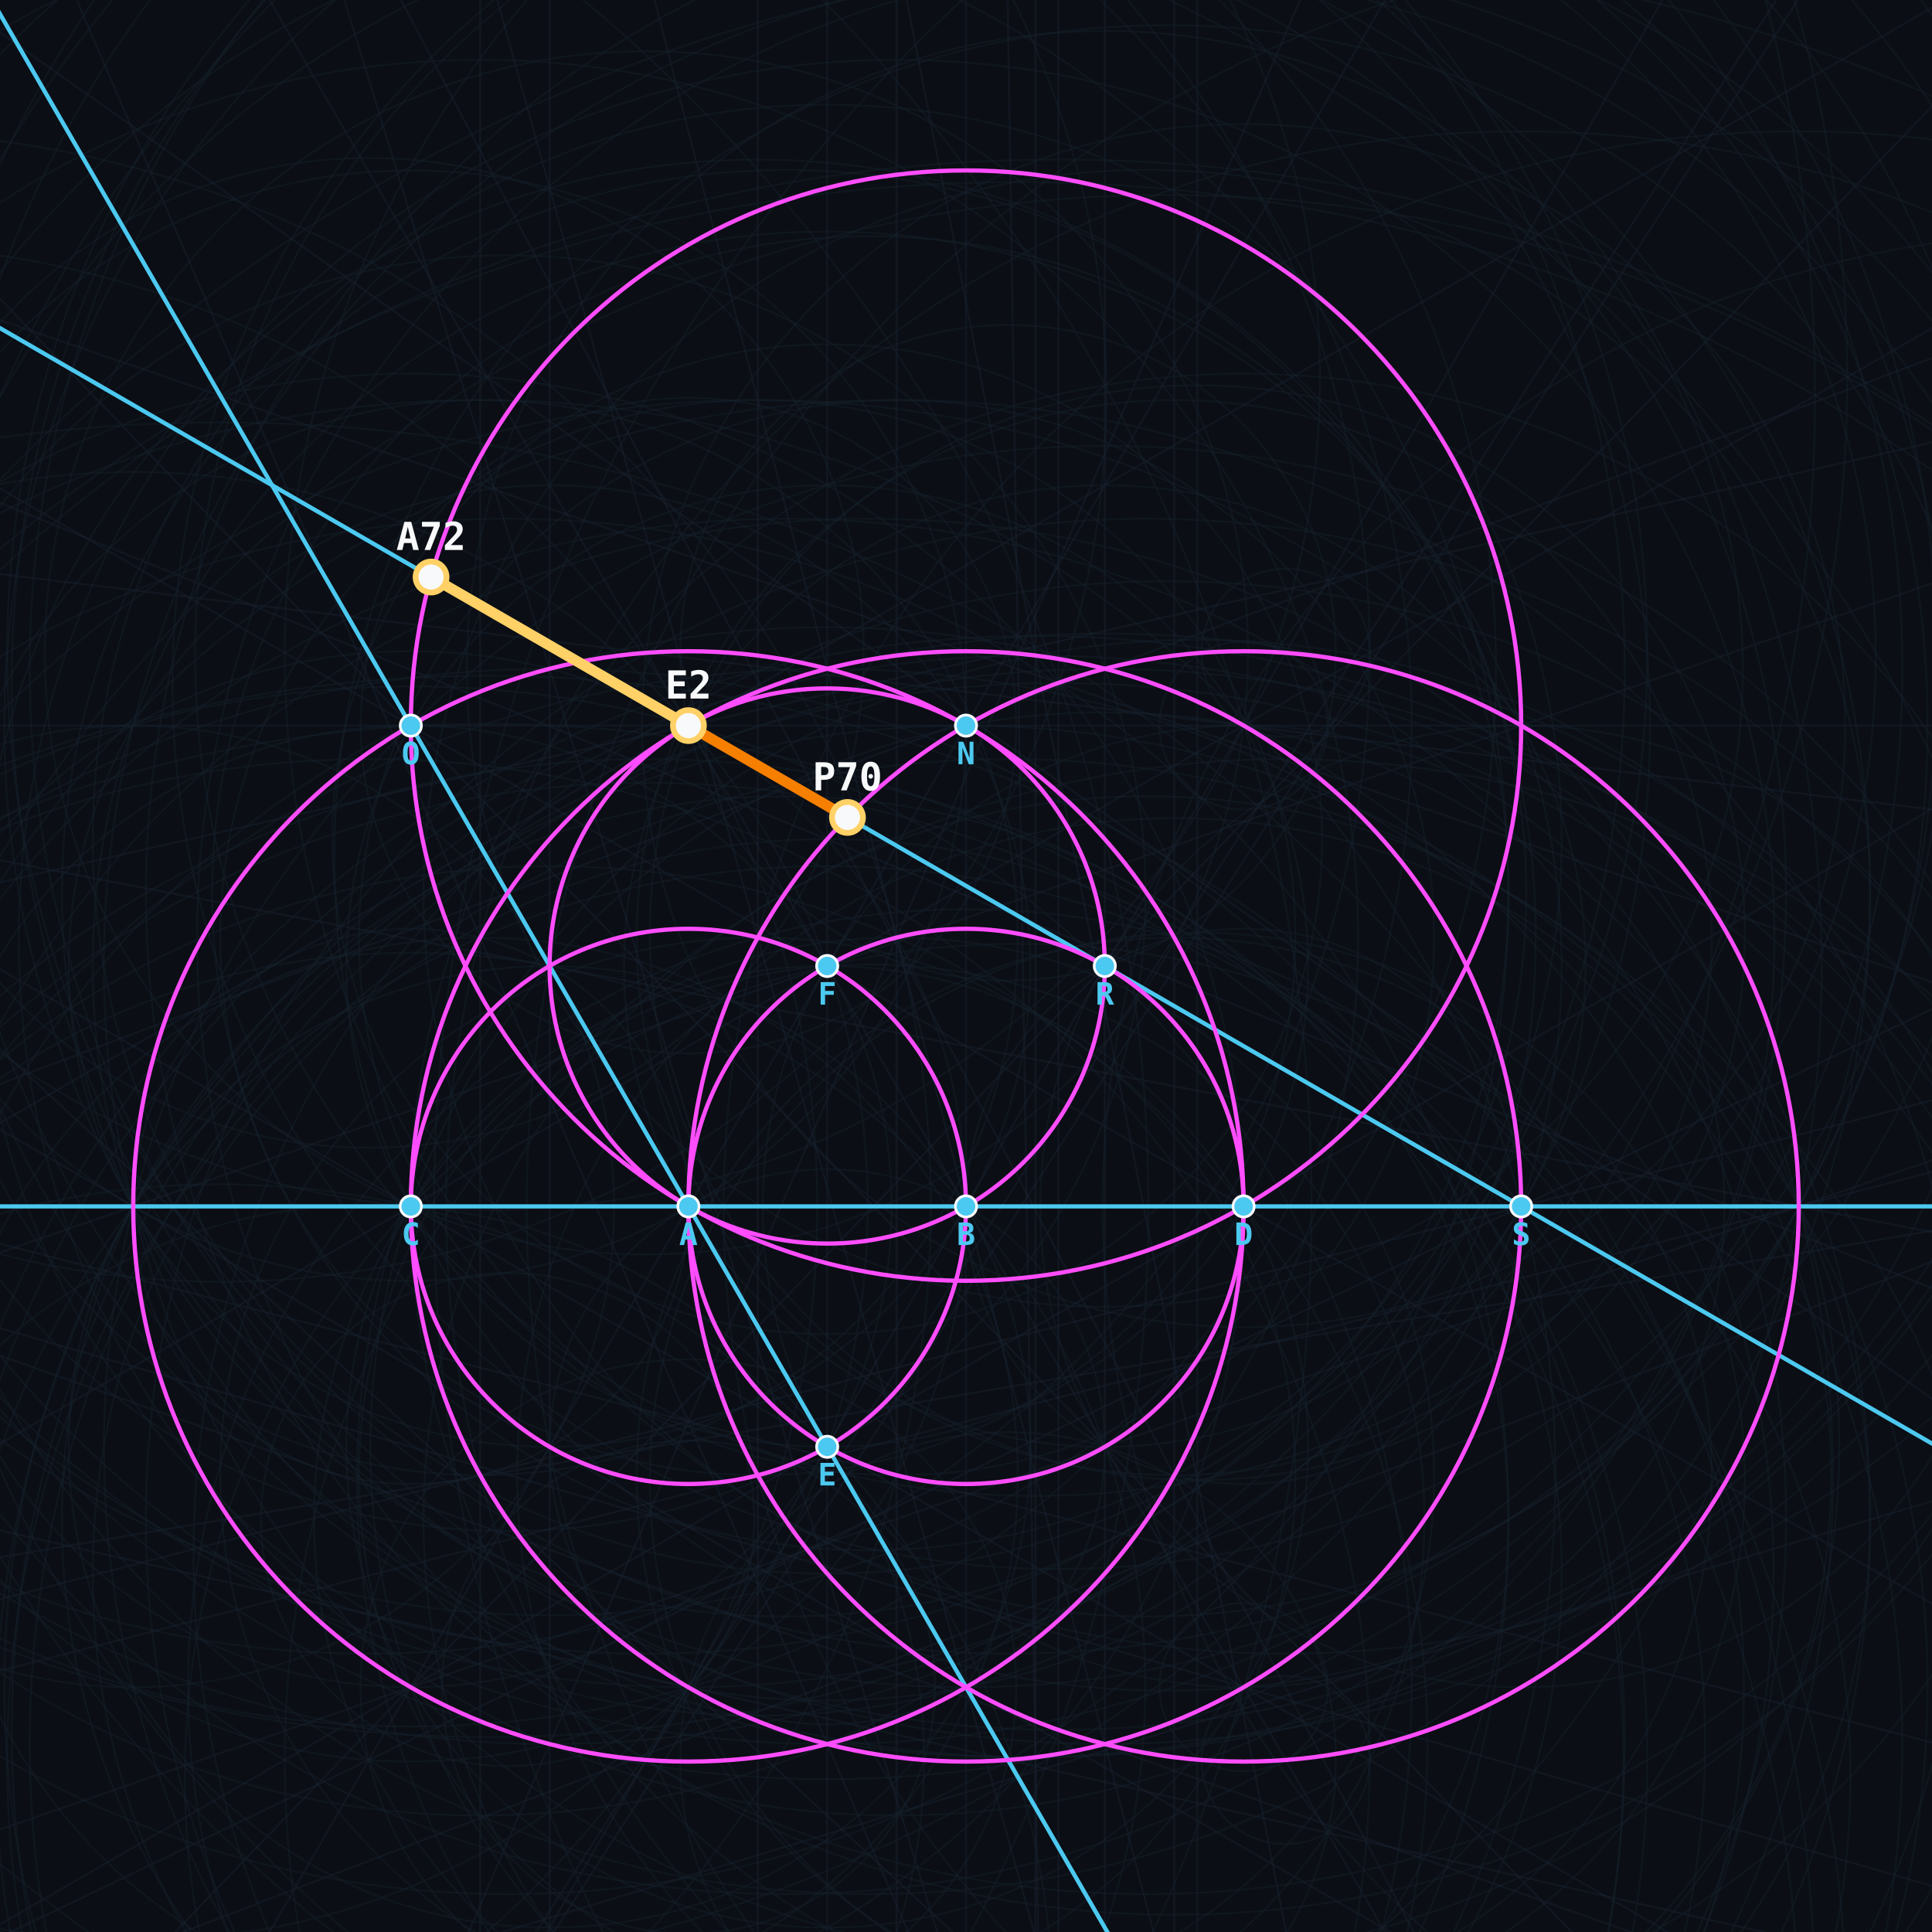
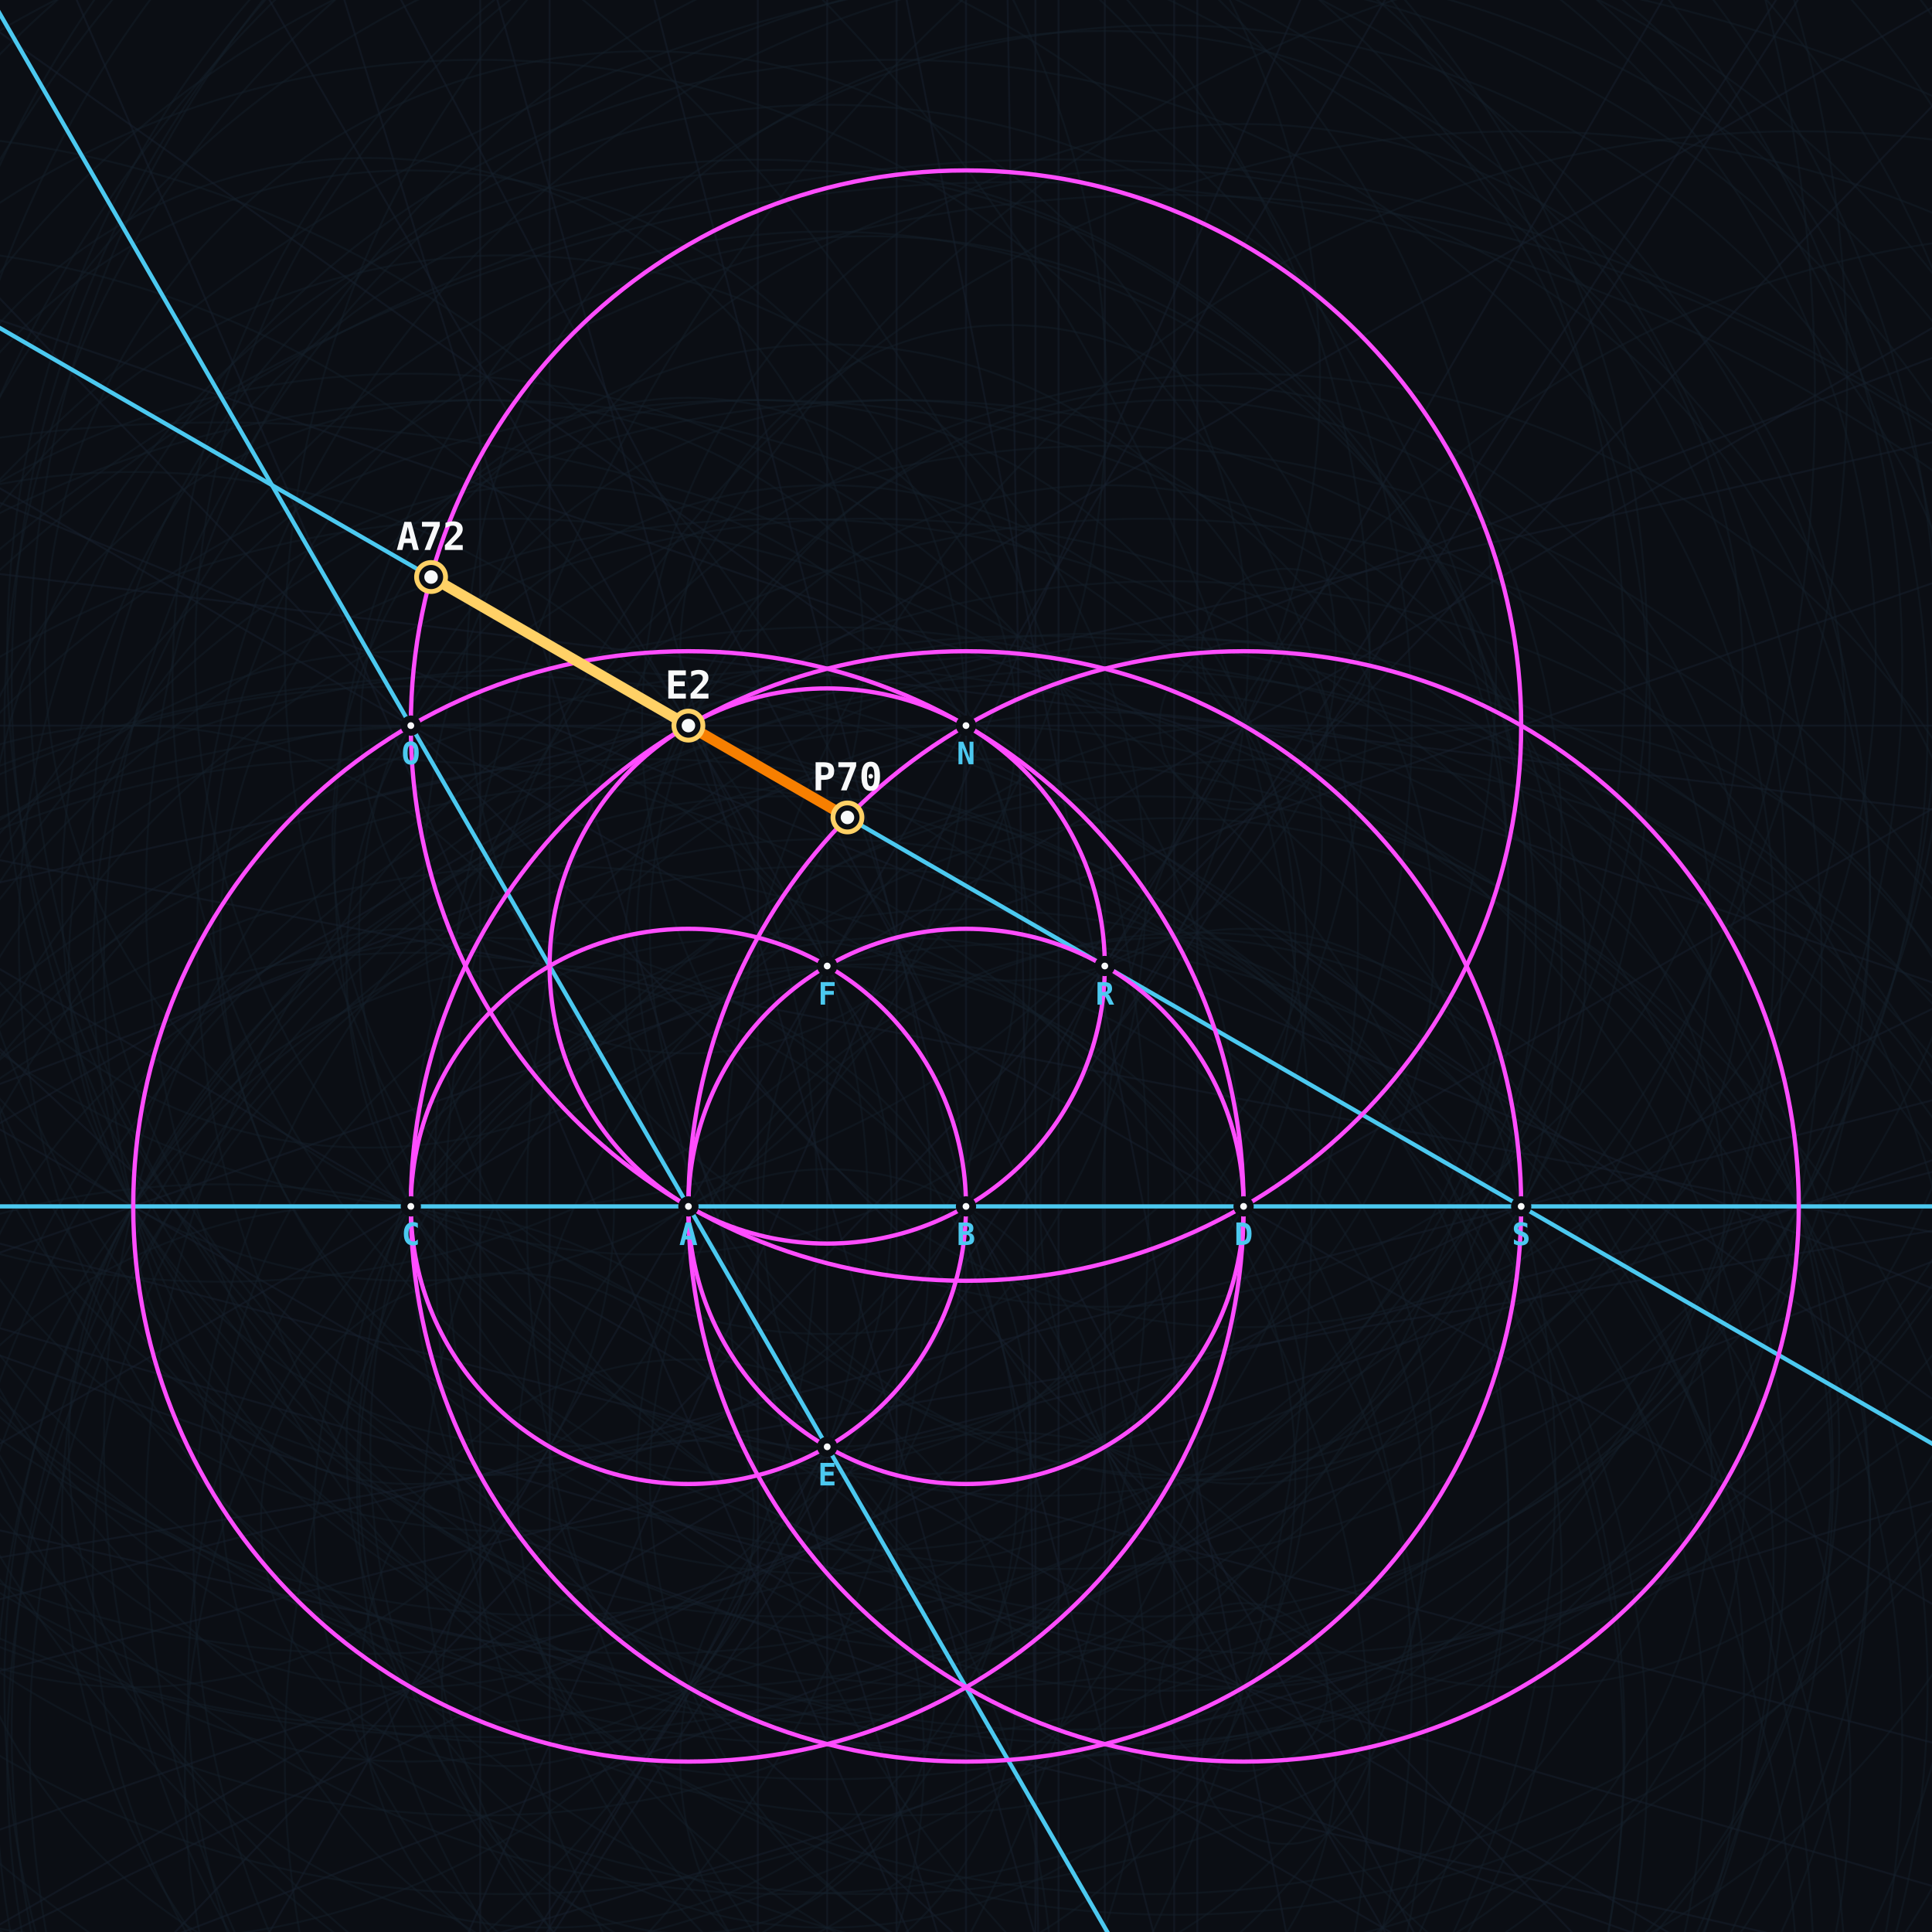
<svg xmlns="http://www.w3.org/2000/svg" viewBox="0 0 1000 1000" width="100%" height="100%" class="levels-svg">
  <defs>
    <clipPath id="sq-clip">
      <rect x="0" y="0" width="1000" height="1000" />
    </clipPath>
  </defs>
  <rect x="0" y="0" width="1000" height="1000" fill="#0b0e14" />
  <g clip-path="url(#sq-clip)">
    <line x1="-232.76" y1="1644.75" x2="1017.24" y2="-520.32" stroke="#1a2332" stroke-width="1.0" stroke-opacity="0.45" />
    <line x1="1089.08" y1="-395.89" x2="-160.92" y2="1769.18" stroke="#1a2332" stroke-width="1.0" stroke-opacity="0.45" />
    <line x1="1089.08" y1="1644.75" x2="-160.92" y2="-520.32" stroke="#1a2332" stroke-width="1.0" stroke-opacity="0.45" />
    <line x1="-762.13" y1="61.64" x2="1402.93" y2="1311.64" stroke="#1a2332" stroke-width="1.0" stroke-opacity="0.45" />
    <line x1="-762.13" y1="1187.21" x2="1402.93" y2="-62.79" stroke="#1a2332" stroke-width="1.0" stroke-opacity="0.45" />
    <line x1="1618.45" y1="61.64" x2="-546.61" y2="1311.64" stroke="#1a2332" stroke-width="1.0" stroke-opacity="0.45" />
    <line x1="1618.45" y1="1187.21" x2="-546.61" y2="-62.79" stroke="#1a2332" stroke-width="1.0" stroke-opacity="0.45" />
    <line x1="428.16" y1="1874.43" x2="428.16" y2="-625.57" stroke="#1a2332" stroke-width="1.0" stroke-opacity="0.45" />
    <line x1="1429.70" y1="153.06" x2="-932.58" y2="971.37" stroke="#1a2332" stroke-width="1.0" stroke-opacity="0.45" />
    <line x1="-905.81" y1="61.64" x2="1259.26" y2="1311.64" stroke="#1a2332" stroke-width="1.0" stroke-opacity="0.45" />
    <line x1="284.48" y1="1874.43" x2="284.48" y2="-625.57" stroke="#1a2332" stroke-width="1.0" stroke-opacity="0.45" />
    <line x1="-619.72" y1="325.99" x2="1835.23" y2="798.44" stroke="#1a2332" stroke-width="1.0" stroke-opacity="0.45" />
    <line x1="1871.95" y1="381.49" x2="-548.67" y2="1006.49" stroke="#1a2332" stroke-width="1.0" stroke-opacity="0.45" />
    <line x1="392.24" y1="1874.43" x2="392.24" y2="-625.57" stroke="#1a2332" stroke-width="1.0" stroke-opacity="0.45" />
    <line x1="111.60" y1="-525.11" x2="780.64" y2="1883.71" stroke="#1a2332" stroke-width="1.0" stroke-opacity="0.45" />
    <line x1="500.00" y1="1874.43" x2="500.00" y2="-625.57" stroke="#1a2332" stroke-width="1.0" stroke-opacity="0.45" />
    <line x1="1606.32" y1="375.57" x2="-893.68" y2="375.57" stroke="#1a2332" stroke-width="1.0" stroke-opacity="0.45" />
    <line x1="-474.48" y1="-338.51" x2="1258.96" y2="1462.94" stroke="#1a2332" stroke-width="1.0" stroke-opacity="0.45" />
    <line x1="1573.38" y1="401.91" x2="-788.90" y2="1220.23" stroke="#1a2332" stroke-width="1.0" stroke-opacity="0.45" />
    <line x1="-474.48" y1="1587.36" x2="1258.96" y2="-214.08" stroke="#1a2332" stroke-width="1.0" stroke-opacity="0.45" />
    <line x1="1728.27" y1="381.49" x2="-692.35" y2="1006.49" stroke="#1a2332" stroke-width="1.0" stroke-opacity="0.45" />
    <line x1="248.56" y1="1874.43" x2="248.56" y2="-625.57" stroke="#1a2332" stroke-width="1.0" stroke-opacity="0.45" />
    <line x1="-155.74" y1="-454.21" x2="832.47" y2="1842.19" stroke="#1a2332" stroke-width="1.0" stroke-opacity="0.45" />
    <line x1="187.50" y1="-585.88" x2="812.50" y2="1834.74" stroke="#1a2332" stroke-width="1.0" stroke-opacity="0.45" />
    <line x1="571.84" y1="1874.43" x2="571.84" y2="-625.57" stroke="#1a2332" stroke-width="1.0" stroke-opacity="0.45" />
    <line x1="1587.43" y1="-35.35" x2="-752.86" y2="843.87" stroke="#1a2332" stroke-width="1.0" stroke-opacity="0.45" />
    <line x1="1657.83" y1="1169.69" x2="-779.76" y2="614.56" stroke="#1a2332" stroke-width="1.0" stroke-opacity="0.45" />
    <line x1="1226.25" y1="1679.68" x2="-607.20" y2="-19.86" stroke="#1a2332" stroke-width="1.0" stroke-opacity="0.45" />
    <line x1="1657.83" y1="79.17" x2="-779.76" y2="634.30" stroke="#1a2332" stroke-width="1.0" stroke-opacity="0.45" />
    <line x1="1223.34" y1="-125.00" x2="-941.73" y2="1125.00" stroke="#1a2332" stroke-width="1.0" stroke-opacity="0.45" />
    <line x1="-1015.62" y1="381.49" x2="1404.99" y2="1006.49" stroke="#1a2332" stroke-width="1.0" stroke-opacity="0.45" />
    <line x1="464.08" y1="1874.43" x2="464.08" y2="-625.57" stroke="#1a2332" stroke-width="1.0" stroke-opacity="0.45" />
    <line x1="868.39" y1="-454.21" x2="-119.82" y2="1842.19" stroke="#1a2332" stroke-width="1.0" stroke-opacity="0.45" />
    <line x1="-10.32" y1="-614.67" x2="722.96" y2="1775.37" stroke="#1a2332" stroke-width="1.0" stroke-opacity="0.45" />
    <line x1="1467.49" y1="856.91" x2="-848.43" y2="-84.65" stroke="#1a2332" stroke-width="1.0" stroke-opacity="0.45" />
    <line x1="1447.14" y1="307.48" x2="-806.33" y2="1390.01" stroke="#1a2332" stroke-width="1.0" stroke-opacity="0.45" />
    <line x1="-51.36" y1="-494.26" x2="1109.03" y2="1720.13" stroke="#1a2332" stroke-width="1.0" stroke-opacity="0.45" />
    <line x1="607.76" y1="1874.43" x2="607.76" y2="-625.57" stroke="#1a2332" stroke-width="1.0" stroke-opacity="0.45" />
    <line x1="1146.34" y1="-353.83" x2="-204.01" y2="1750.11" stroke="#1a2332" stroke-width="1.0" stroke-opacity="0.45" />
    <line x1="1729.94" y1="507.97" x2="-751.69" y2="205.50" stroke="#1a2332" stroke-width="1.0" stroke-opacity="0.45" />
    <line x1="1413.60" y1="1095.55" x2="-988.32" y2="402.17" stroke="#1a2332" stroke-width="1.0" stroke-opacity="0.45" />
    <line x1="-1013.76" y1="343.22" x2="1343.26" y2="1176.56" stroke="#1a2332" stroke-width="1.0" stroke-opacity="0.45" />
    <line x1="547.89" y1="1874.43" x2="547.89" y2="-625.57" stroke="#1a2332" stroke-width="1.0" stroke-opacity="0.45" />
    <line x1="1513.46" y1="684.43" x2="-851.50" y2="-126.11" stroke="#1a2332" stroke-width="1.0" stroke-opacity="0.45" />
    <line x1="1517.19" y1="620.98" x2="-876.38" y2="1342.67" stroke="#1a2332" stroke-width="1.0" stroke-opacity="0.45" />
    <line x1="511.57" y1="-630.45" x2="551.09" y2="1869.23" stroke="#1a2332" stroke-width="1.0" stroke-opacity="0.45" />
    <line x1="535.92" y1="1874.43" x2="535.92" y2="-625.57" stroke="#1a2332" stroke-width="1.0" stroke-opacity="0.45" />
    <line x1="336.94" y1="-673.86" x2="818.71" y2="1779.28" stroke="#1a2332" stroke-width="1.0" stroke-opacity="0.45" />
    <line x1="619.73" y1="1874.43" x2="619.73" y2="-625.57" stroke="#1a2332" stroke-width="1.0" stroke-opacity="0.45" />
    <line x1="1112.62" y1="-282.82" x2="-240.69" y2="1819.22" stroke="#1a2332" stroke-width="1.0" stroke-opacity="0.45" />
    <line x1="1448.78" y1="1041.33" x2="-592.46" y2="-402.05" stroke="#1a2332" stroke-width="1.0" stroke-opacity="0.45" />
    <line x1="-327.79" y1="1161.96" x2="2006.63" y2="267.26" stroke="#1a2332" stroke-width="1.0" stroke-opacity="0.45" />
    <line x1="1888.17" y1="486.93" x2="-576.87" y2="903.60" stroke="#1a2332" stroke-width="1.0" stroke-opacity="0.45" />
    <circle cx="212.64" cy="624.43" r="143.68" fill="none" stroke="#161f2c" stroke-width="1.0" stroke-opacity="0.45" />
    <circle cx="428.16" cy="748.86" r="143.68" fill="none" stroke="#161f2c" stroke-width="1.0" stroke-opacity="0.45" />
    <circle cx="212.64" cy="624.43" r="287.36" fill="none" stroke="#161f2c" stroke-width="1.0" stroke-opacity="0.45" />
    <circle cx="643.68" cy="624.43" r="143.68" fill="none" stroke="#161f2c" stroke-width="1.0" stroke-opacity="0.45" />
    <circle cx="212.64" cy="624.43" r="431.03" fill="none" stroke="#161f2c" stroke-width="1.0" stroke-opacity="0.45" />
    <circle cx="643.68" cy="624.43" r="431.03" fill="none" stroke="#161f2c" stroke-width="1.0" stroke-opacity="0.45" />
    <circle cx="212.64" cy="624.43" r="248.86" fill="none" stroke="#161f2c" stroke-width="1.0" stroke-opacity="0.45" />
    <circle cx="428.16" cy="748.86" r="248.86" fill="none" stroke="#161f2c" stroke-width="1.0" stroke-opacity="0.45" />
    <circle cx="428.16" cy="500.00" r="248.86" fill="none" stroke="#161f2c" stroke-width="1.0" stroke-opacity="0.45" />
    <circle cx="643.68" cy="624.43" r="248.86" fill="none" stroke="#161f2c" stroke-width="1.0" stroke-opacity="0.45" />
    <circle cx="428.16" cy="500.00" r="380.14" fill="none" stroke="#161f2c" stroke-width="1.0" stroke-opacity="0.45" />
    <circle cx="68.97" cy="624.43" r="380.14" fill="none" stroke="#161f2c" stroke-width="1.0" stroke-opacity="0.45" />
    <circle cx="68.97" cy="624.43" r="248.86" fill="none" stroke="#161f2c" stroke-width="1.0" stroke-opacity="0.45" />
    <circle cx="284.48" cy="748.86" r="248.86" fill="none" stroke="#161f2c" stroke-width="1.0" stroke-opacity="0.45" />
    <circle cx="284.48" cy="500.00" r="248.86" fill="none" stroke="#161f2c" stroke-width="1.0" stroke-opacity="0.45" />
    <circle cx="284.48" cy="500.00" r="658.42" fill="none" stroke="#161f2c" stroke-width="1.0" stroke-opacity="0.45" />
    <circle cx="931.03" cy="624.43" r="658.42" fill="none" stroke="#161f2c" stroke-width="1.0" stroke-opacity="0.45" />
    <circle cx="931.03" cy="624.43" r="556.46" fill="none" stroke="#161f2c" stroke-width="1.0" stroke-opacity="0.45" />
    <circle cx="392.24" cy="763.54" r="556.46" fill="none" stroke="#161f2c" stroke-width="1.0" stroke-opacity="0.45" />
    <circle cx="392.24" cy="763.54" r="278.23" fill="none" stroke="#161f2c" stroke-width="1.0" stroke-opacity="0.45" />
    <circle cx="392.24" cy="485.31" r="278.23" fill="none" stroke="#161f2c" stroke-width="1.0" stroke-opacity="0.45" />
    <circle cx="392.24" cy="485.31" r="402.66" fill="none" stroke="#161f2c" stroke-width="1.0" stroke-opacity="0.45" />
    <circle cx="500.00" cy="873.29" r="402.66" fill="none" stroke="#161f2c" stroke-width="1.0" stroke-opacity="0.45" />
    <circle cx="500.00" cy="873.29" r="497.72" fill="none" stroke="#161f2c" stroke-width="1.0" stroke-opacity="0.45" />
    <circle cx="500.00" cy="375.57" r="497.72" fill="none" stroke="#161f2c" stroke-width="1.0" stroke-opacity="0.45" />
    <circle cx="212.64" cy="375.57" r="287.36" fill="none" stroke="#161f2c" stroke-width="1.0" stroke-opacity="0.45" />
    <circle cx="212.64" cy="375.57" r="518.04" fill="none" stroke="#161f2c" stroke-width="1.0" stroke-opacity="0.45" />
    <circle cx="571.84" cy="748.86" r="518.04" fill="none" stroke="#161f2c" stroke-width="1.0" stroke-opacity="0.45" />
    <circle cx="571.84" cy="748.86" r="380.14" fill="none" stroke="#161f2c" stroke-width="1.0" stroke-opacity="0.45" />
    <circle cx="212.64" cy="873.29" r="380.14" fill="none" stroke="#161f2c" stroke-width="1.0" stroke-opacity="0.45" />
    <circle cx="212.64" cy="873.29" r="518.04" fill="none" stroke="#161f2c" stroke-width="1.0" stroke-opacity="0.45" />
    <circle cx="571.84" cy="500.00" r="518.04" fill="none" stroke="#161f2c" stroke-width="1.0" stroke-opacity="0.45" />
    <circle cx="571.84" cy="500.00" r="248.86" fill="none" stroke="#161f2c" stroke-width="1.0" stroke-opacity="0.45" />
    <circle cx="787.36" cy="624.43" r="248.86" fill="none" stroke="#161f2c" stroke-width="1.0" stroke-opacity="0.45" />
    <circle cx="787.36" cy="624.43" r="556.46" fill="none" stroke="#161f2c" stroke-width="1.0" stroke-opacity="0.45" />
    <circle cx="248.56" cy="763.54" r="556.46" fill="none" stroke="#161f2c" stroke-width="1.0" stroke-opacity="0.45" />
    <circle cx="248.56" cy="763.54" r="278.23" fill="none" stroke="#161f2c" stroke-width="1.0" stroke-opacity="0.45" />
    <circle cx="248.56" cy="485.31" r="278.23" fill="none" stroke="#161f2c" stroke-width="1.0" stroke-opacity="0.45" />
    <circle cx="248.56" cy="485.31" r="454.35" fill="none" stroke="#161f2c" stroke-width="1.0" stroke-opacity="0.45" />
    <circle cx="428.16" cy="902.66" r="454.35" fill="none" stroke="#161f2c" stroke-width="1.0" stroke-opacity="0.45" />
    <circle cx="428.16" cy="902.66" r="556.46" fill="none" stroke="#161f2c" stroke-width="1.0" stroke-opacity="0.45" />
    <circle cx="428.16" cy="346.20" r="556.46" fill="none" stroke="#161f2c" stroke-width="1.0" stroke-opacity="0.45" />
    <circle cx="428.16" cy="346.20" r="574.71" fill="none" stroke="#161f2c" stroke-width="1.0" stroke-opacity="0.45" />
    <circle cx="571.84" cy="902.66" r="574.71" fill="none" stroke="#161f2c" stroke-width="1.0" stroke-opacity="0.45" />
    <circle cx="571.84" cy="902.66" r="556.46" fill="none" stroke="#161f2c" stroke-width="1.0" stroke-opacity="0.45" />
    <circle cx="571.84" cy="346.20" r="556.46" fill="none" stroke="#161f2c" stroke-width="1.0" stroke-opacity="0.45" />
    <circle cx="571.84" cy="346.20" r="330.20" fill="none" stroke="#161f2c" stroke-width="1.0" stroke-opacity="0.45" />
    <circle cx="262.73" cy="462.33" r="330.20" fill="none" stroke="#161f2c" stroke-width="1.0" stroke-opacity="0.45" />
    <circle cx="262.73" cy="462.33" r="518.04" fill="none" stroke="#161f2c" stroke-width="1.0" stroke-opacity="0.45" />
    <circle cx="521.75" cy="910.96" r="518.04" fill="none" stroke="#161f2c" stroke-width="1.0" stroke-opacity="0.45" />
    <circle cx="521.75" cy="910.96" r="169.66" fill="none" stroke="#161f2c" stroke-width="1.0" stroke-opacity="0.45" />
    <circle cx="356.32" cy="873.29" r="169.66" fill="none" stroke="#161f2c" stroke-width="1.0" stroke-opacity="0.45" />
    <circle cx="356.32" cy="873.29" r="127.61" fill="none" stroke="#161f2c" stroke-width="1.0" stroke-opacity="0.45" />
    <circle cx="262.73" cy="786.53" r="127.61" fill="none" stroke="#161f2c" stroke-width="1.0" stroke-opacity="0.45" />
    <circle cx="262.73" cy="786.53" r="518.04" fill="none" stroke="#161f2c" stroke-width="1.0" stroke-opacity="0.45" />
    <circle cx="521.75" cy="337.90" r="518.04" fill="none" stroke="#161f2c" stroke-width="1.0" stroke-opacity="0.45" />
    <circle cx="521.75" cy="337.90" r="169.66" fill="none" stroke="#161f2c" stroke-width="1.0" stroke-opacity="0.45" />
    <circle cx="356.32" cy="375.57" r="169.66" fill="none" stroke="#161f2c" stroke-width="1.0" stroke-opacity="0.45" />
    <circle cx="356.32" cy="375.57" r="497.72" fill="none" stroke="#161f2c" stroke-width="1.0" stroke-opacity="0.45" />
    <circle cx="-74.71" cy="624.43" r="497.72" fill="none" stroke="#161f2c" stroke-width="1.0" stroke-opacity="0.45" />
    <circle cx="-74.71" cy="624.43" r="556.46" fill="none" stroke="#161f2c" stroke-width="1.0" stroke-opacity="0.45" />
    <circle cx="464.08" cy="763.54" r="556.46" fill="none" stroke="#161f2c" stroke-width="1.0" stroke-opacity="0.45" />
    <circle cx="464.08" cy="763.54" r="278.23" fill="none" stroke="#161f2c" stroke-width="1.0" stroke-opacity="0.45" />
    <circle cx="464.08" cy="485.31" r="278.23" fill="none" stroke="#161f2c" stroke-width="1.0" stroke-opacity="0.45" />
    <circle cx="464.08" cy="485.31" r="454.35" fill="none" stroke="#161f2c" stroke-width="1.0" stroke-opacity="0.45" />
    <circle cx="284.48" cy="902.66" r="454.35" fill="none" stroke="#161f2c" stroke-width="1.0" stroke-opacity="0.45" />
    <circle cx="284.48" cy="902.66" r="556.46" fill="none" stroke="#161f2c" stroke-width="1.0" stroke-opacity="0.45" />
    <circle cx="284.48" cy="346.20" r="556.46" fill="none" stroke="#161f2c" stroke-width="1.0" stroke-opacity="0.45" />
    <circle cx="284.48" cy="346.20" r="489.85" fill="none" stroke="#161f2c" stroke-width="1.0" stroke-opacity="0.45" />
    <circle cx="428.16" cy="814.50" r="489.85" fill="none" stroke="#161f2c" stroke-width="1.0" stroke-opacity="0.45" />
    <circle cx="428.16" cy="814.50" r="380.14" fill="none" stroke="#161f2c" stroke-width="1.0" stroke-opacity="0.45" />
    <circle cx="428.16" cy="434.36" r="380.14" fill="none" stroke="#161f2c" stroke-width="1.0" stroke-opacity="0.45" />
    <circle cx="428.16" cy="434.36" r="256.13" fill="none" stroke="#161f2c" stroke-width="1.0" stroke-opacity="0.45" />
    <circle cx="190.89" cy="337.90" r="256.13" fill="none" stroke="#161f2c" stroke-width="1.0" stroke-opacity="0.45" />
    <circle cx="190.89" cy="337.90" r="518.04" fill="none" stroke="#161f2c" stroke-width="1.0" stroke-opacity="0.45" />
    <circle cx="449.91" cy="786.53" r="518.04" fill="none" stroke="#161f2c" stroke-width="1.0" stroke-opacity="0.45" />
    <circle cx="449.91" cy="786.53" r="287.36" fill="none" stroke="#161f2c" stroke-width="1.0" stroke-opacity="0.45" />
    <circle cx="190.89" cy="910.96" r="287.36" fill="none" stroke="#161f2c" stroke-width="1.0" stroke-opacity="0.45" />
    <circle cx="190.89" cy="910.96" r="518.04" fill="none" stroke="#161f2c" stroke-width="1.0" stroke-opacity="0.45" />
    <circle cx="449.91" cy="462.33" r="518.04" fill="none" stroke="#161f2c" stroke-width="1.0" stroke-opacity="0.45" />
    <circle cx="449.91" cy="462.33" r="340.07" fill="none" stroke="#161f2c" stroke-width="1.0" stroke-opacity="0.45" />
    <circle cx="607.76" cy="763.54" r="340.07" fill="none" stroke="#161f2c" stroke-width="1.0" stroke-opacity="0.45" />
    <circle cx="607.76" cy="763.54" r="278.23" fill="none" stroke="#161f2c" stroke-width="1.0" stroke-opacity="0.45" />
    <circle cx="607.76" cy="485.31" r="278.23" fill="none" stroke="#161f2c" stroke-width="1.0" stroke-opacity="0.45" />
    <circle cx="607.76" cy="485.31" r="505.77" fill="none" stroke="#161f2c" stroke-width="1.0" stroke-opacity="0.45" />
    <circle cx="334.57" cy="910.96" r="505.77" fill="none" stroke="#161f2c" stroke-width="1.0" stroke-opacity="0.45" />
    <circle cx="334.57" cy="910.96" r="518.04" fill="none" stroke="#161f2c" stroke-width="1.0" stroke-opacity="0.45" />
    <circle cx="593.59" cy="462.33" r="518.04" fill="none" stroke="#161f2c" stroke-width="1.0" stroke-opacity="0.45" />
    <circle cx="593.59" cy="462.33" r="374.36" fill="none" stroke="#161f2c" stroke-width="1.0" stroke-opacity="0.45" />
    <circle cx="406.41" cy="786.53" r="374.36" fill="none" stroke="#161f2c" stroke-width="1.0" stroke-opacity="0.45" />
    <circle cx="406.41" cy="786.53" r="518.04" fill="none" stroke="#161f2c" stroke-width="1.0" stroke-opacity="0.45" />
    <circle cx="665.43" cy="337.90" r="518.04" fill="none" stroke="#161f2c" stroke-width="1.0" stroke-opacity="0.45" />
    <circle cx="665.43" cy="337.90" r="43.50" fill="none" stroke="#161f2c" stroke-width="1.0" stroke-opacity="0.45" />
    <circle cx="643.68" cy="375.57" r="43.50" fill="none" stroke="#161f2c" stroke-width="1.0" stroke-opacity="0.45" />
    <circle cx="643.68" cy="375.57" r="311.39" fill="none" stroke="#161f2c" stroke-width="1.0" stroke-opacity="0.45" />
    <circle cx="334.57" cy="337.90" r="311.39" fill="none" stroke="#161f2c" stroke-width="1.0" stroke-opacity="0.45" />
    <circle cx="334.57" cy="337.90" r="518.04" fill="none" stroke="#161f2c" stroke-width="1.0" stroke-opacity="0.45" />
    <circle cx="593.59" cy="786.53" r="518.04" fill="none" stroke="#161f2c" stroke-width="1.0" stroke-opacity="0.45" />
    <circle cx="593.59" cy="786.53" r="374.36" fill="none" stroke="#161f2c" stroke-width="1.0" stroke-opacity="0.45" />
    <circle cx="406.41" cy="462.33" r="374.36" fill="none" stroke="#161f2c" stroke-width="1.0" stroke-opacity="0.45" />
    <circle cx="406.41" cy="462.33" r="518.04" fill="none" stroke="#161f2c" stroke-width="1.0" stroke-opacity="0.45" />
    <circle cx="665.43" cy="910.96" r="518.04" fill="none" stroke="#161f2c" stroke-width="1.0" stroke-opacity="0.45" />
    <circle cx="665.43" cy="910.96" r="43.50" fill="none" stroke="#161f2c" stroke-width="1.0" stroke-opacity="0.45" />
    <circle cx="643.68" cy="873.29" r="43.50" fill="none" stroke="#161f2c" stroke-width="1.0" stroke-opacity="0.45" />
    <circle cx="643.68" cy="873.29" r="897.27" fill="none" stroke="#161f2c" stroke-width="1.0" stroke-opacity="0.45" />
    <circle cx="-218.39" cy="624.43" r="897.27" fill="none" stroke="#161f2c" stroke-width="1.0" stroke-opacity="0.45" />
    <circle cx="-218.39" cy="624.43" r="812.77" fill="none" stroke="#161f2c" stroke-width="1.0" stroke-opacity="0.45" />
    <circle cx="547.89" cy="895.35" r="812.77" fill="none" stroke="#161f2c" stroke-width="1.0" stroke-opacity="0.45" />
    <circle cx="547.89" cy="895.35" r="541.84" fill="none" stroke="#161f2c" stroke-width="1.0" stroke-opacity="0.45" />
    <circle cx="547.89" cy="353.51" r="541.84" fill="none" stroke="#161f2c" stroke-width="1.0" stroke-opacity="0.45" />
    <circle cx="547.89" cy="353.51" r="458.60" fill="none" stroke="#161f2c" stroke-width="1.0" stroke-opacity="0.45" />
    <circle cx="114.06" cy="204.82" r="458.60" fill="none" stroke="#161f2c" stroke-width="1.0" stroke-opacity="0.45" />
    <circle cx="114.06" cy="204.82" r="825.37" fill="none" stroke="#161f2c" stroke-width="1.0" stroke-opacity="0.45" />
    <circle cx="526.74" cy="919.61" r="825.37" fill="none" stroke="#161f2c" stroke-width="1.0" stroke-opacity="0.45" />
    <circle cx="526.74" cy="919.61" r="431.03" fill="none" stroke="#161f2c" stroke-width="1.0" stroke-opacity="0.45" />
    <circle cx="114.06" cy="1044.04" r="431.03" fill="none" stroke="#161f2c" stroke-width="1.0" stroke-opacity="0.45" />
    <circle cx="114.06" cy="1044.04" r="825.37" fill="none" stroke="#161f2c" stroke-width="1.0" stroke-opacity="0.45" />
    <circle cx="526.74" cy="329.25" r="825.37" fill="none" stroke="#161f2c" stroke-width="1.0" stroke-opacity="0.45" />
    <circle cx="526.74" cy="329.25" r="580.36" fill="none" stroke="#161f2c" stroke-width="1.0" stroke-opacity="0.45" />
    <circle cx="535.92" cy="909.53" r="580.36" fill="none" stroke="#161f2c" stroke-width="1.0" stroke-opacity="0.45" />
    <circle cx="535.92" cy="909.53" r="570.21" fill="none" stroke="#161f2c" stroke-width="1.0" stroke-opacity="0.45" />
    <circle cx="535.92" cy="339.33" r="570.21" fill="none" stroke="#161f2c" stroke-width="1.0" stroke-opacity="0.45" />
    <circle cx="535.92" cy="339.33" r="434.92" fill="none" stroke="#161f2c" stroke-width="1.0" stroke-opacity="0.45" />
    <circle cx="619.73" cy="766.10" r="434.92" fill="none" stroke="#161f2c" stroke-width="1.0" stroke-opacity="0.45" />
    <circle cx="619.73" cy="766.10" r="283.34" fill="none" stroke="#161f2c" stroke-width="1.0" stroke-opacity="0.45" />
    <circle cx="619.73" cy="482.76" r="283.34" fill="none" stroke="#161f2c" stroke-width="1.0" stroke-opacity="0.45" />
    <circle cx="619.73" cy="482.76" r="678.97" fill="none" stroke="#161f2c" stroke-width="1.0" stroke-opacity="0.45" />
    <circle cx="252.19" cy="1053.65" r="678.97" fill="none" stroke="#161f2c" stroke-width="1.0" stroke-opacity="0.45" />
    <circle cx="252.19" cy="1053.65" r="703.88" fill="none" stroke="#161f2c" stroke-width="1.0" stroke-opacity="0.45" />
    <circle cx="604.13" cy="444.07" r="703.88" fill="none" stroke="#161f2c" stroke-width="1.0" stroke-opacity="0.45" />
    <circle cx="604.13" cy="444.07" r="431.03" fill="none" stroke="#161f2c" stroke-width="1.0" stroke-opacity="0.45" />
    <circle cx="252.19" cy="195.21" r="431.03" fill="none" stroke="#161f2c" stroke-width="1.0" stroke-opacity="0.45" />
    <circle cx="252.19" cy="195.21" r="703.88" fill="none" stroke="#161f2c" stroke-width="1.0" stroke-opacity="0.45" />
    <circle cx="604.13" cy="804.79" r="703.88" fill="none" stroke="#161f2c" stroke-width="1.0" stroke-opacity="0.45" />
    <circle cx="604.13" cy="804.79" r="503.96" fill="none" stroke="#161f2c" stroke-width="1.0" stroke-opacity="0.45" />
    <circle cx="1074.71" cy="624.43" r="503.96" fill="none" stroke="#161f2c" stroke-width="1.0" stroke-opacity="0.45" />
    <circle cx="1074.71" cy="624.43" r="850.01" fill="none" stroke="#161f2c" stroke-width="1.0" stroke-opacity="0.45" />
    <circle cx="236.59" cy="766.10" r="850.01" fill="none" stroke="#161f2c" stroke-width="1.0" stroke-opacity="0.45" />
    <line x1="-821.84" y1="624.43" x2="1678.16" y2="624.43" stroke="#4cc9f0" stroke-width="2.2" stroke-linecap="round" />
    <line x1="-232.76" y1="-395.89" x2="1017.24" y2="1769.18" stroke="#4cc9f0" stroke-width="2.2" stroke-linecap="round" />
    <line x1="-402.93" y1="-62.79" x2="1762.13" y2="1187.21" stroke="#4cc9f0" stroke-width="2.2" stroke-linecap="round" />
    <circle cx="356.32" cy="624.43" r="143.68" fill="none" stroke="#ff4dff" stroke-width="2.2" />
    <circle cx="500.00" cy="624.43" r="143.68" fill="none" stroke="#ff4dff" stroke-width="2.2" />
    <circle cx="356.32" cy="624.43" r="287.36" fill="none" stroke="#ff4dff" stroke-width="2.2" />
    <circle cx="643.68" cy="624.43" r="287.36" fill="none" stroke="#ff4dff" stroke-width="2.2" />
    <circle cx="428.16" cy="500.00" r="143.68" fill="none" stroke="#ff4dff" stroke-width="2.2" />
    <circle cx="500.00" cy="624.43" r="287.36" fill="none" stroke="#ff4dff" stroke-width="2.2" />
    <circle cx="500.00" cy="375.57" r="287.36" fill="none" stroke="#ff4dff" stroke-width="2.2" />
-     <circle class="geom-point" cx="356.32" cy="624.43" r="5.5" data-base-r="5.5" fill="#4cc9f0" stroke="#f8f9fa" stroke-width="1.4" />
+     <circle class="geom-point" cx="356.32" cy="624.43" r="3.5" data-base-r="3.5" fill="#f8f9fa" stroke="#0b0e14" stroke-width="3.5" />
    <text class="geom-label" x="356.32" y="644.43" data-anchor-x="356.32" data-anchor-y="624.43" data-offset-y="20" data-base-font="16" fill="#4cc9f0" font-family="monospace" font-size="16" font-weight="bold" text-anchor="middle">A</text>
-     <circle class="geom-point" cx="500.00" cy="624.43" r="5.5" data-base-r="5.5" fill="#4cc9f0" stroke="#f8f9fa" stroke-width="1.4" />
+     <circle class="geom-point" cx="500.00" cy="624.43" r="3.5" data-base-r="3.5" fill="#f8f9fa" stroke="#0b0e14" stroke-width="3.5" />
    <text class="geom-label" x="500.00" y="644.43" data-anchor-x="500.00" data-anchor-y="624.43" data-offset-y="20" data-base-font="16" fill="#4cc9f0" font-family="monospace" font-size="16" font-weight="bold" text-anchor="middle">B</text>
-     <circle class="geom-point" cx="212.64" cy="624.43" r="5.5" data-base-r="5.5" fill="#4cc9f0" stroke="#f8f9fa" stroke-width="1.4" />
+     <circle class="geom-point" cx="212.64" cy="624.43" r="3.5" data-base-r="3.5" fill="#f8f9fa" stroke="#0b0e14" stroke-width="3.5" />
    <text class="geom-label" x="212.64" y="644.43" data-anchor-x="212.64" data-anchor-y="624.43" data-offset-y="20" data-base-font="16" fill="#4cc9f0" font-family="monospace" font-size="16" font-weight="bold" text-anchor="middle">C</text>
-     <circle class="geom-point" cx="643.68" cy="624.43" r="5.5" data-base-r="5.5" fill="#4cc9f0" stroke="#f8f9fa" stroke-width="1.4" />
+     <circle class="geom-point" cx="643.68" cy="624.43" r="3.5" data-base-r="3.5" fill="#f8f9fa" stroke="#0b0e14" stroke-width="3.5" />
    <text class="geom-label" x="643.68" y="644.43" data-anchor-x="643.68" data-anchor-y="624.43" data-offset-y="20" data-base-font="16" fill="#4cc9f0" font-family="monospace" font-size="16" font-weight="bold" text-anchor="middle">D</text>
-     <circle class="geom-point" cx="428.16" cy="748.86" r="5.5" data-base-r="5.5" fill="#4cc9f0" stroke="#f8f9fa" stroke-width="1.4" />
+     <circle class="geom-point" cx="428.16" cy="748.86" r="3.5" data-base-r="3.5" fill="#f8f9fa" stroke="#0b0e14" stroke-width="3.5" />
    <text class="geom-label" x="428.16" y="768.86" data-anchor-x="428.16" data-anchor-y="748.86" data-offset-y="20" data-base-font="16" fill="#4cc9f0" font-family="monospace" font-size="16" font-weight="bold" text-anchor="middle">E</text>
-     <circle class="geom-point" cx="428.16" cy="500.00" r="5.5" data-base-r="5.5" fill="#4cc9f0" stroke="#f8f9fa" stroke-width="1.4" />
+     <circle class="geom-point" cx="428.16" cy="500.00" r="3.5" data-base-r="3.5" fill="#f8f9fa" stroke="#0b0e14" stroke-width="3.5" />
    <text class="geom-label" x="428.16" y="520.00" data-anchor-x="428.16" data-anchor-y="500.00" data-offset-y="20" data-base-font="16" fill="#4cc9f0" font-family="monospace" font-size="16" font-weight="bold" text-anchor="middle">F</text>
-     <circle class="geom-point" cx="500.00" cy="375.57" r="5.5" data-base-r="5.5" fill="#4cc9f0" stroke="#f8f9fa" stroke-width="1.4" />
+     <circle class="geom-point" cx="500.00" cy="375.57" r="3.5" data-base-r="3.5" fill="#f8f9fa" stroke="#0b0e14" stroke-width="3.5" />
    <text class="geom-label" x="500.00" y="395.57" data-anchor-x="500.00" data-anchor-y="375.57" data-offset-y="20" data-base-font="16" fill="#4cc9f0" font-family="monospace" font-size="16" font-weight="bold" text-anchor="middle">N</text>
-     <circle class="geom-point" cx="212.64" cy="375.57" r="5.5" data-base-r="5.5" fill="#4cc9f0" stroke="#f8f9fa" stroke-width="1.4" />
+     <circle class="geom-point" cx="212.64" cy="375.57" r="3.5" data-base-r="3.5" fill="#f8f9fa" stroke="#0b0e14" stroke-width="3.5" />
    <text class="geom-label" x="212.64" y="395.57" data-anchor-x="212.64" data-anchor-y="375.57" data-offset-y="20" data-base-font="16" fill="#4cc9f0" font-family="monospace" font-size="16" font-weight="bold" text-anchor="middle">O</text>
-     <circle class="geom-point" cx="571.84" cy="500.00" r="5.5" data-base-r="5.5" fill="#4cc9f0" stroke="#f8f9fa" stroke-width="1.4" />
+     <circle class="geom-point" cx="571.84" cy="500.00" r="3.5" data-base-r="3.5" fill="#f8f9fa" stroke="#0b0e14" stroke-width="3.5" />
    <text class="geom-label" x="571.84" y="520.00" data-anchor-x="571.84" data-anchor-y="500.00" data-offset-y="20" data-base-font="16" fill="#4cc9f0" font-family="monospace" font-size="16" font-weight="bold" text-anchor="middle">R</text>
-     <circle class="geom-point" cx="787.36" cy="624.43" r="5.5" data-base-r="5.5" fill="#4cc9f0" stroke="#f8f9fa" stroke-width="1.4" />
+     <circle class="geom-point" cx="787.36" cy="624.43" r="3.5" data-base-r="3.5" fill="#f8f9fa" stroke="#0b0e14" stroke-width="3.5" />
    <text class="geom-label" x="787.36" y="644.43" data-anchor-x="787.36" data-anchor-y="624.43" data-offset-y="20" data-base-font="16" fill="#4cc9f0" font-family="monospace" font-size="16" font-weight="bold" text-anchor="middle">S</text>
    <line x1="223.12" y1="298.67" x2="356.32" y2="375.57" stroke="#ffd166" stroke-width="5.5" stroke-linecap="round" />
    <line x1="356.32" y1="375.57" x2="438.64" y2="423.10" stroke="#f77f00" stroke-width="5.5" stroke-linecap="round" />
-     <circle class="geom-point" cx="223.12" cy="298.67" r="8" data-base-r="8" fill="#f8f9fa" stroke="#ffd166" stroke-width="3" />
+     <circle class="geom-point" cx="223.12" cy="298.67" r="7.5" data-base-r="7.5" fill="#0b0e14" stroke="#ffd166" stroke-width="2.5" />
+     <circle class="geom-point" cx="223.12" cy="298.67" r="3.5" data-base-r="3.5" fill="#f8f9fa" stroke="none" />
    <text class="geom-label" x="223.12" y="284.67" data-anchor-x="223.12" data-anchor-y="298.67" data-offset-y="-14" data-base-font="20" fill="#f8f9fa" font-family="monospace" font-size="20" font-weight="bold" text-anchor="middle">A72</text>
-     <circle class="geom-point" cx="356.32" cy="375.57" r="8" data-base-r="8" fill="#f8f9fa" stroke="#ffd166" stroke-width="3" />
+     <circle class="geom-point" cx="356.32" cy="375.57" r="7.5" data-base-r="7.5" fill="#0b0e14" stroke="#ffd166" stroke-width="2.5" />
+     <circle class="geom-point" cx="356.32" cy="375.57" r="3.5" data-base-r="3.5" fill="#f8f9fa" stroke="none" />
    <text class="geom-label" x="356.32" y="361.57" data-anchor-x="356.32" data-anchor-y="375.57" data-offset-y="-14" data-base-font="20" fill="#f8f9fa" font-family="monospace" font-size="20" font-weight="bold" text-anchor="middle">E2</text>
-     <circle class="geom-point" cx="438.64" cy="423.10" r="8" data-base-r="8" fill="#f8f9fa" stroke="#ffd166" stroke-width="3" />
+     <circle class="geom-point" cx="438.64" cy="423.10" r="7.5" data-base-r="7.5" fill="#0b0e14" stroke="#ffd166" stroke-width="2.5" />
+     <circle class="geom-point" cx="438.64" cy="423.10" r="3.5" data-base-r="3.5" fill="#f8f9fa" stroke="none" />
    <text class="geom-label" x="438.64" y="409.10" data-anchor-x="438.64" data-anchor-y="423.10" data-offset-y="-14" data-base-font="20" fill="#f8f9fa" font-family="monospace" font-size="20" font-weight="bold" text-anchor="middle">P70</text>
  </g>
</svg>
